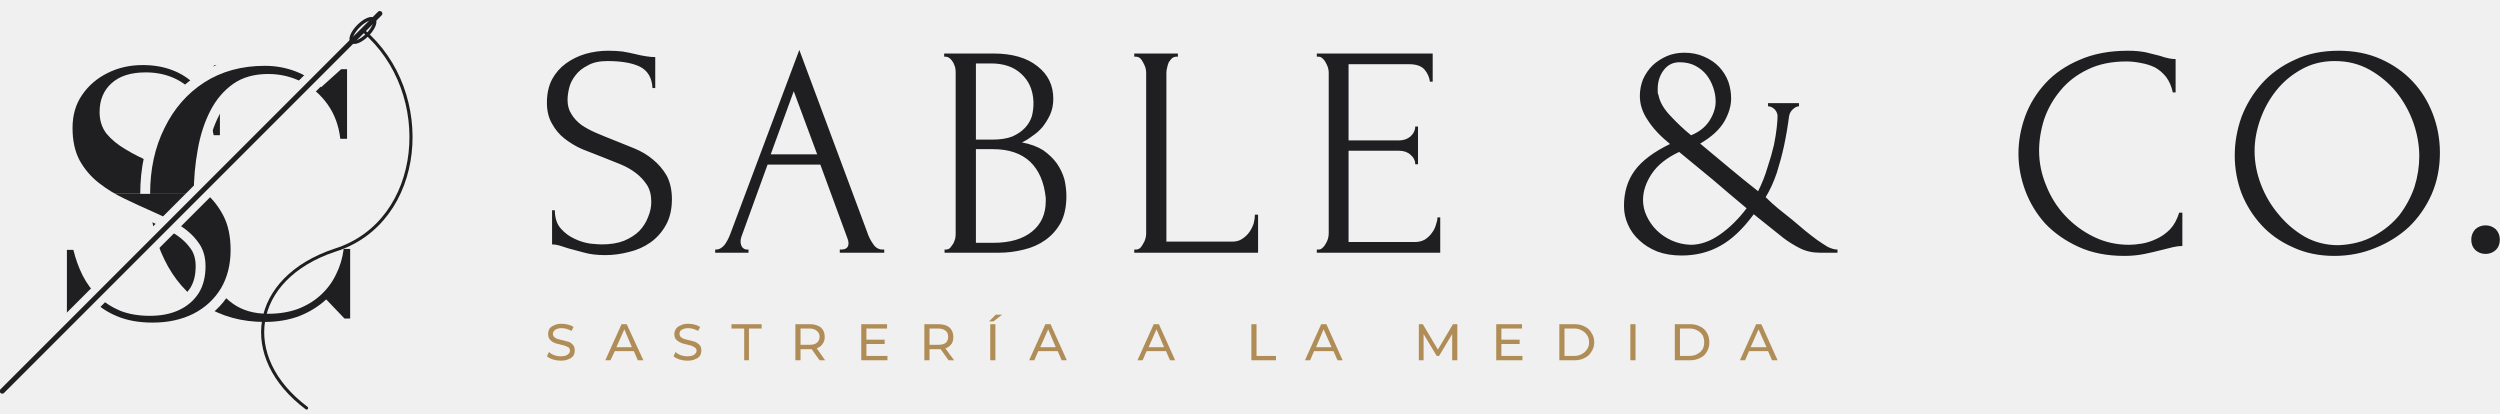
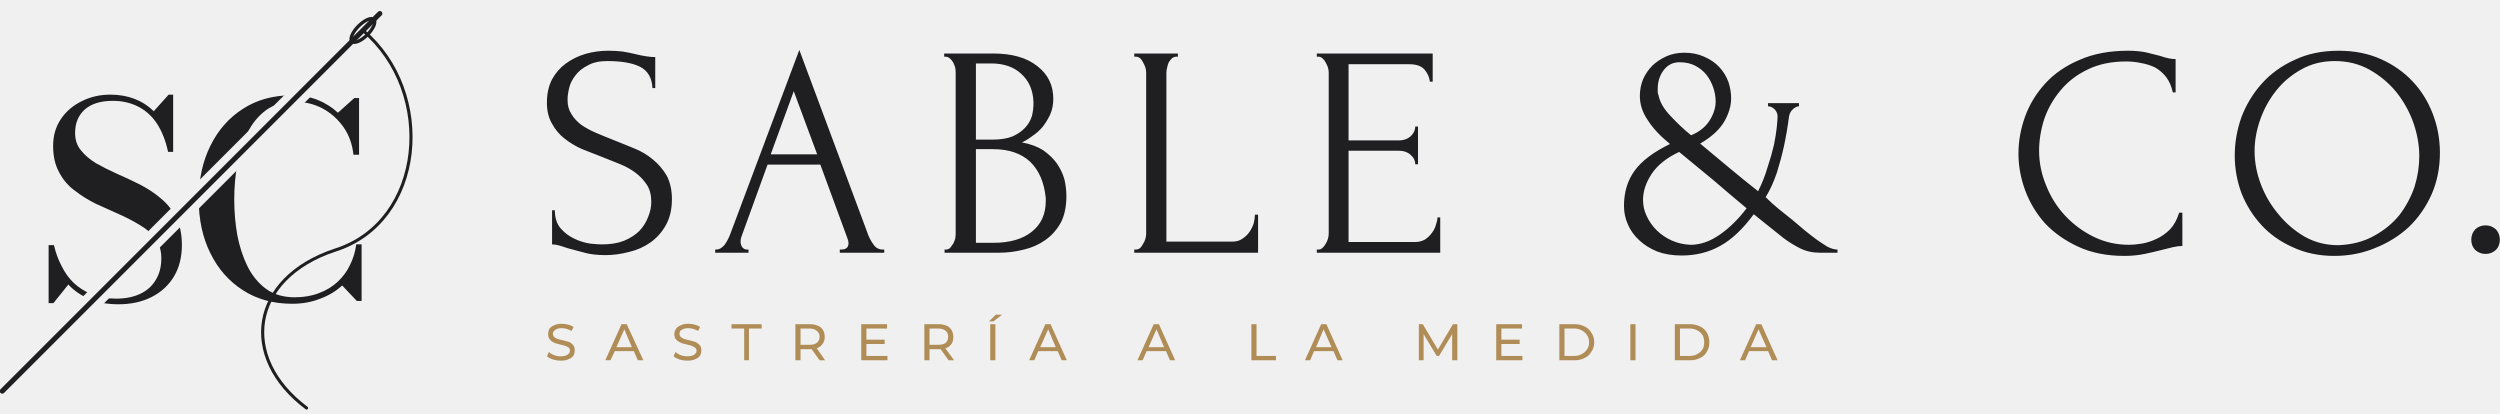
<svg xmlns="http://www.w3.org/2000/svg" viewBox="0 0 629.95 104.3" width="629.9" height="104.3">
  <g transform="translate(-22.15 -23.57)">
    <g transform="scale(0.71)">
-       <mask id="k338" maskUnits="userSpaceOnUse" x="-50" y="-50" width="400" height="400">
+       <mask id="k22" maskUnits="userSpaceOnUse" x="-50" y="-50" width="400" height="400">
        <rect x="-50" y="-50" width="400" height="400" fill="#fff" />
        <g fill="#000">
          <path d="M32 172 L166 38" fill="none" stroke="#000" stroke-width="7" stroke-linecap="round" stroke-linejoin="round" />
        </g>
      </mask>
-       <g mask="url(#k338)">
-         <clipPath id="w334">
-           <rect x="-500" y="-500" width="1400" height="602" />
-         </clipPath>
-         <clipPath id="w335">
-           <rect x="-500" y="102" width="1400" height="1400" />
-         </clipPath>
-         <g clip-path="url(#w334)">
-           <mask id="k336" maskUnits="userSpaceOnUse" x="-50" y="-50" width="400" height="400">
-             <rect x="-50" y="-50" width="400" height="400" fill="#fff" />
-             <g fill="#000">
-               <path d="M47 1.2Q34.7 1.2 25.5 -4.7Q16.4 -10.6 11.4 -20.9Q6.3 -31.2 6.3 -44.2Q6.3 -57.4 11.4 -67.6Q16.4 -77.9 25.5 -83.8Q34.7 -89.7 47 -89.7Q52.8 -89.7 58 -87.7Q63.1 -85.7 67 -82.1L74.1 -88.5H76.2V-63.8H73.8Q73 -70.8 69.3 -76Q65.6 -81.2 60.1 -84Q54.6 -86.8 48.2 -86.8Q40.8 -86.8 35.8 -83.3Q30.7 -79.7 27.6 -73.6Q24.5 -67.5 23.2 -59.9Q21.8 -52.3 21.8 -44.2Q21.8 -36.2 23.2 -28.6Q24.5 -21 27.6 -14.9Q30.7 -8.8 35.8 -5.2Q40.8 -1.7 48.2 -1.7Q54 -1.7 58.7 -3.4Q63.4 -5.2 66.8 -8.3Q70.3 -11.5 72.3 -15.7Q74.4 -19.9 75 -24.7H77.3V0H75.3L68.8 -6.8Q64.8 -3.1 59.3 -0.9Q53.7 1.2 47 1.2Z" transform="translate(120 102) scale(1) translate(-41.83 44.25)" fill="#000" stroke="#000" stroke-width="7" stroke-linejoin="round" />
-             </g>
-           </mask>
-           <g mask="url(#k336)">
-             <path d="M36.8 1.7Q29.5 1.7 24.1 -0.6Q18.8 -2.8 15 -6.8L8.4 1.2H6.4V-24.1H8.7Q9.9 -19.2 12 -15Q14.2 -10.7 17.5 -7.6Q20.8 -4.4 25.3 -2.5Q29.9 -0.7 35.8 -0.7Q41.9 -0.7 46.3 -2.8Q50.7 -4.9 53.2 -8.8Q55.6 -12.7 55.6 -18.3Q55.6 -23.4 53 -26.8Q50.5 -30.3 46.3 -32.9Q42 -35.4 37 -37.6Q32 -39.8 27 -42.2Q21.9 -44.6 17.7 -47.9Q13.5 -51.2 10.9 -55.9Q8.4 -60.6 8.4 -67.4Q8.4 -74.2 11.8 -79.1Q15.2 -84.1 20.9 -86.9Q26.5 -89.7 33.3 -89.7Q39.1 -89.7 43.8 -87.9Q48.6 -86.1 52.2 -82.4L58.8 -89.7H60.7V-64.8H58.5Q56.9 -72.2 53.6 -77.1Q50.3 -82.1 45.4 -84.6Q40.5 -87.1 34.4 -87.1Q26.4 -87.1 22.2 -83.2Q18 -79.4 18 -73Q18 -68.5 20.5 -65.3Q23.1 -62.2 27.2 -59.8Q31.3 -57.3 36.3 -55.2Q41.3 -53 46.3 -50.5Q51.2 -48 55.4 -44.5Q59.5 -41 62 -36.1Q64.5 -31.2 64.5 -24.1Q64.5 -16.3 61.1 -10.5Q57.6 -4.7 51.4 -1.5Q45.1 1.7 36.8 1.7Z" transform="translate(84 102) scale(1) translate(-35.46 43.98)" fill="#1F1F22" />
-           </g>
-           <path d="M47 1.2Q34.7 1.2 25.5 -4.7Q16.4 -10.6 11.4 -20.9Q6.3 -31.2 6.3 -44.2Q6.3 -57.4 11.4 -67.6Q16.4 -77.9 25.5 -83.8Q34.7 -89.7 47 -89.7Q52.8 -89.7 58 -87.7Q63.1 -85.7 67 -82.1L74.1 -88.5H76.2V-63.8H73.8Q73 -70.8 69.3 -76Q65.6 -81.2 60.1 -84Q54.6 -86.8 48.2 -86.8Q40.8 -86.8 35.8 -83.3Q30.7 -79.7 27.6 -73.6Q24.5 -67.5 23.2 -59.9Q21.8 -52.3 21.8 -44.2Q21.8 -36.2 23.2 -28.6Q24.5 -21 27.6 -14.9Q30.7 -8.8 35.8 -5.2Q40.8 -1.7 48.2 -1.7Q54 -1.7 58.7 -3.4Q63.4 -5.2 66.8 -8.3Q70.3 -11.5 72.3 -15.7Q74.4 -19.9 75 -24.7H77.3V0H75.3L68.8 -6.8Q64.8 -3.1 59.3 -0.9Q53.7 1.2 47 1.2Z" transform="translate(120 102) scale(1) translate(-41.83 44.25)" fill="#1F1F22" />
-         </g>
-         <g clip-path="url(#w335)">
-           <mask id="k337" maskUnits="userSpaceOnUse" x="-50" y="-50" width="400" height="400">
-             <rect x="-50" y="-50" width="400" height="400" fill="#fff" />
-             <g fill="#000">
-               <path d="M36.8 1.7Q29.5 1.7 24.1 -0.6Q18.8 -2.8 15 -6.8L8.4 1.2H6.4V-24.1H8.7Q9.9 -19.2 12 -15Q14.2 -10.7 17.5 -7.6Q20.8 -4.4 25.3 -2.5Q29.9 -0.7 35.8 -0.7Q41.9 -0.7 46.3 -2.8Q50.7 -4.9 53.2 -8.8Q55.6 -12.7 55.6 -18.3Q55.6 -23.4 53 -26.8Q50.5 -30.3 46.3 -32.9Q42 -35.4 37 -37.6Q32 -39.8 27 -42.2Q21.9 -44.6 17.7 -47.9Q13.5 -51.2 10.9 -55.9Q8.4 -60.6 8.4 -67.4Q8.4 -74.2 11.8 -79.1Q15.2 -84.1 20.9 -86.9Q26.5 -89.7 33.3 -89.7Q39.1 -89.7 43.8 -87.9Q48.6 -86.1 52.2 -82.4L58.8 -89.7H60.7V-64.8H58.5Q56.9 -72.2 53.6 -77.1Q50.3 -82.1 45.4 -84.6Q40.5 -87.1 34.4 -87.1Q26.4 -87.1 22.2 -83.2Q18 -79.4 18 -73Q18 -68.5 20.5 -65.3Q23.1 -62.2 27.2 -59.8Q31.3 -57.3 36.3 -55.2Q41.3 -53 46.3 -50.5Q51.2 -48 55.4 -44.5Q59.5 -41 62 -36.1Q64.5 -31.2 64.5 -24.1Q64.5 -16.3 61.1 -10.5Q57.6 -4.7 51.4 -1.5Q45.1 1.7 36.8 1.7Z" transform="translate(84 102) scale(1) translate(-35.46 43.98)" fill="#000" stroke="#000" stroke-width="7" stroke-linejoin="round" />
-             </g>
-           </mask>
-           <g mask="url(#k337)">
-             <path d="M47 1.2Q34.7 1.2 25.5 -4.7Q16.4 -10.6 11.4 -20.9Q6.3 -31.2 6.3 -44.2Q6.3 -57.4 11.4 -67.6Q16.4 -77.9 25.5 -83.8Q34.7 -89.7 47 -89.7Q52.8 -89.7 58 -87.7Q63.1 -85.7 67 -82.1L74.1 -88.5H76.2V-63.8H73.8Q73 -70.8 69.3 -76Q65.6 -81.2 60.1 -84Q54.6 -86.8 48.2 -86.8Q40.8 -86.8 35.8 -83.3Q30.7 -79.7 27.6 -73.6Q24.5 -67.5 23.2 -59.9Q21.8 -52.3 21.8 -44.2Q21.8 -36.2 23.2 -28.6Q24.5 -21 27.6 -14.9Q30.7 -8.8 35.8 -5.2Q40.8 -1.7 48.2 -1.7Q54 -1.7 58.7 -3.4Q63.4 -5.2 66.8 -8.3Q70.3 -11.5 72.3 -15.7Q74.4 -19.9 75 -24.7H77.3V0H75.3L68.8 -6.8Q64.8 -3.1 59.3 -0.9Q53.7 1.2 47 1.2Z" transform="translate(120 102) scale(1) translate(-41.83 44.25)" fill="#1F1F22" />
-           </g>
-           <path d="M36.8 1.7Q29.5 1.7 24.1 -0.6Q18.8 -2.8 15 -6.8L8.4 1.2H6.4V-24.1H8.7Q9.9 -19.2 12 -15Q14.2 -10.7 17.5 -7.6Q20.8 -4.4 25.3 -2.5Q29.9 -0.7 35.8 -0.7Q41.9 -0.7 46.3 -2.8Q50.7 -4.9 53.2 -8.8Q55.6 -12.7 55.6 -18.3Q55.6 -23.4 53 -26.8Q50.5 -30.3 46.3 -32.9Q42 -35.4 37 -37.6Q32 -39.8 27 -42.2Q21.9 -44.6 17.7 -47.9Q13.5 -51.2 10.9 -55.9Q8.4 -60.6 8.4 -67.4Q8.4 -74.2 11.8 -79.1Q15.2 -84.1 20.9 -86.9Q26.5 -89.7 33.3 -89.7Q39.1 -89.7 43.8 -87.9Q48.6 -86.1 52.2 -82.4L58.8 -89.7H60.7V-64.8H58.5Q56.9 -72.2 53.6 -77.1Q50.3 -82.1 45.4 -84.6Q40.5 -87.1 34.4 -87.1Q26.4 -87.1 22.2 -83.2Q18 -79.4 18 -73Q18 -68.5 20.5 -65.3Q23.1 -62.2 27.2 -59.8Q31.3 -57.3 36.3 -55.2Q41.3 -53 46.3 -50.5Q51.2 -48 55.4 -44.5Q59.5 -41 62 -36.1Q64.5 -31.2 64.5 -24.1Q64.5 -16.3 61.1 -10.5Q57.6 -4.7 51.4 -1.5Q45.1 1.7 36.8 1.7Z" transform="translate(84 102) scale(1) translate(-35.46 43.98)" fill="#1F1F22" />
-         </g>
+       <g mask="url(#k22)">
+         <path d="M30 1.4Q24 1.4 19.6 -0.5Q15.3 -2.3 12.2 -5.6L6.9 1H5.2V-19.6H7.1Q8 -15.6 9.8 -12.2Q11.5 -8.7 14.2 -6.1Q16.9 -3.6 20.6 -2.1Q24.3 -0.6 29.1 -0.6Q34.1 -0.6 37.7 -2.3Q41.3 -4 43.2 -7.2Q45.2 -10.4 45.2 -14.9Q45.2 -19 43.2 -21.8Q41.1 -24.7 37.6 -26.7Q34.2 -28.8 30.1 -30.6Q26 -32.4 21.9 -34.3Q17.9 -36.3 14.4 -39Q10.9 -41.6 8.9 -45.5Q6.8 -49.3 6.8 -54.8Q6.8 -60.3 9.6 -64.4Q12.3 -68.4 17 -70.7Q21.6 -73 27.1 -73Q31.8 -73 35.7 -71.5Q39.6 -70 42.5 -67.1L47.8 -73H49.4V-52.7H47.6Q46.3 -58.7 43.6 -62.8Q40.9 -66.8 36.9 -68.8Q32.9 -70.8 28 -70.8Q21.5 -70.8 18 -67.7Q14.6 -64.6 14.6 -59.4Q14.6 -55.7 16.7 -53.2Q18.8 -50.6 22.1 -48.6Q25.5 -46.7 29.5 -44.9Q33.6 -43.1 37.6 -41.1Q41.7 -39 45 -36.2Q48.4 -33.4 50.5 -29.4Q52.5 -25.3 52.5 -19.6Q52.5 -13.2 49.7 -8.5Q46.9 -3.8 41.8 -1.2Q36.7 1.4 30 1.4Z" transform="translate(72.1 104) scale(1) translate(-28.85 35.78)" fill="#1F1F22" />
+         <path d="M38.3 1Q28.2 1 20.8 -3.8Q13.3 -8.6 9.2 -17Q5.1 -25.3 5.1 -36Q5.1 -46.7 9.2 -55Q13.3 -63.4 20.8 -68.2Q28.2 -73 38.3 -73Q43 -73 47.2 -71.4Q51.4 -69.7 54.5 -66.8L60.3 -72H62V-51.9H60Q59.4 -57.6 56.4 -61.8Q53.4 -66 48.9 -68.4Q44.4 -70.7 39.2 -70.7Q33.2 -70.7 29.1 -67.8Q25 -64.8 22.5 -59.9Q20 -54.9 18.8 -48.7Q17.7 -42.5 17.7 -36Q17.7 -29.5 18.8 -23.3Q20 -17.1 22.5 -12.1Q25 -7.2 29.1 -4.2Q33.2 -1.3 39.2 -1.3Q44 -1.3 47.8 -2.8Q51.6 -4.2 54.4 -6.8Q57.2 -9.4 58.8 -12.8Q60.5 -16.2 61 -20.1H62.9V0H61.2L56 -5.5Q52.8 -2.5 48.2 -0.8Q43.7 1 38.3 1Z" transform="translate(130.66 104) scale(1) translate(-34.03 36)" fill="#1F1F22" />
      </g>
      <path d="M32 172 L166 38" fill="none" stroke="#1F1F22" stroke-width="1.8" stroke-linecap="round" stroke-linejoin="round" />
      <ellipse cx="160" cy="44" rx="5.5" ry="2.2" fill="none" stroke="#1F1F22" stroke-width="1.2" transform="rotate(-45 160 44)" />
      <path d="M160 44 C186 66 182 112 150 122 C120 132 116 160 140 178" fill="none" stroke="#1F1F22" stroke-width="1.1" stroke-linecap="round" stroke-linejoin="round" />
    </g>
  </g>
  <g transform="translate(137.85 13.52)">
    <g transform="translate(-2.74 50.16)">
      <path fill="#1F1F22" d="M34.2 -13.5Q34.2 -9.7 32.7 -7Q31.2 -4.3 28.8 -2.6Q26.4 -0.9 23.4 -0.2Q20.4 0.6 17.4 0.6Q14.4 0.6 12.2 0Q10 -0.6 8.1 -1.1Q6.9 -1.5 5.9 -1.8Q4.9 -2.1 4 -2.1V-10.7H4.7Q4.7 -7.8 6.2 -6.1Q7.7 -4.4 9.7 -3.5Q11.6 -2.6 13.6 -2.3Q15.6 -2.1 16.5 -2.1Q19.8 -2.1 22.1 -3Q24.5 -4 26 -5.5Q27.5 -7.1 28.2 -9Q29 -10.9 29 -12.8Q29 -15.4 27.9 -17.1Q26.8 -18.8 25.1 -20.1Q23.4 -21.4 21.2 -22.3Q19 -23.2 16.7 -24.1Q14.1 -25.1 11.6 -26.1Q9.1 -27.2 7.1 -28.8Q5.2 -30.3 4 -32.5Q2.7 -34.7 2.7 -37.8Q2.7 -41.2 4 -43.7Q5.3 -46.1 7.5 -47.7Q9.7 -49.3 12.4 -50.1Q15.2 -50.9 18.1 -50.9Q20.1 -50.9 21.8 -50.7Q23.6 -50.4 25.2 -50Q26.4 -49.7 27.7 -49.5Q28.9 -49.3 30 -49.3V-41.5H29.3Q29.1 -45.4 26.1 -46.9Q23.2 -48.3 17.9 -48.3Q14.9 -48.3 13 -47.2Q11 -46.2 9.9 -44.7Q8.7 -43.2 8.3 -41.5Q7.9 -39.8 7.9 -38.5Q7.9 -36.4 8.9 -34.9Q9.8 -33.4 11.4 -32.2Q13 -31.1 15.1 -30.2Q17.2 -29.3 19.5 -28.4Q22 -27.4 24.7 -26.3Q27.4 -25.2 29.4 -23.5Q31.5 -21.8 32.9 -19.4Q34.2 -16.9 34.2 -13.5ZM76.5 -0.8H76.8Q78.7 -0.8 78.7 -2.4Q78.7 -3 78.4 -3.7L71.6 -22.2H58.3L51.7 -4Q51.5 -3.4 51.5 -2.9Q51.5 -1.9 52 -1.3Q52.5 -0.8 53.1 -0.8H53.5V0H45.1V-0.8H45.4Q46.4 -0.8 47.4 -1.9Q48.3 -3.1 48.9 -4.7L66.3 -51.1L83.4 -5.2Q83.9 -3.6 84.9 -2.2Q85.8 -0.8 87.3 -0.8H87.7V0H76.5ZM59.1 -24.8H70.8L64.9 -40.7ZM102.9 -0.8H103.3Q103.8 -0.8 104.3 -1.2Q104.7 -1.7 105.1 -2.3Q105.4 -2.9 105.6 -3.6Q105.7 -4.3 105.7 -4.9V-45.4Q105.7 -45.9 105.6 -46.6Q105.4 -47.3 105.1 -47.9Q104.7 -48.6 104.2 -49Q103.7 -49.4 103.1 -49.4H102.8V-50.2H115.2Q122.3 -50.2 126.3 -47Q130.3 -43.9 130.3 -38.8Q130.3 -36.6 129.5 -34.8Q128.7 -33.1 127.6 -31.7Q126.4 -30.3 125 -29.4Q123.7 -28.4 122.4 -27.8Q125.6 -27.2 127.8 -25.8Q129.9 -24.3 131.2 -22.5Q132.5 -20.6 133.1 -18.5Q133.6 -16.3 133.6 -14.3Q133.6 -10.3 132.2 -7.6Q130.7 -4.9 128.3 -3.2Q125.9 -1.5 122.9 -0.8Q119.8 0 116.5 0H102.9ZM128.4 -13.8Q127.8 -19.7 124.5 -22.9Q121.1 -26.1 115.1 -26.1H110.8V-2.5H115.2Q121.4 -2.5 124.9 -5.3Q128.4 -8.1 128.4 -13ZM125.3 -38.1Q125.1 -42.5 122.2 -45.1Q119.4 -47.7 114.6 -47.7H110.8V-28.5H114.8Q118 -28.5 120 -29.3Q122 -30.2 123.2 -31.5Q124.4 -32.8 124.9 -34.4Q125.3 -36 125.3 -37.5ZM150.7 -0.8H151.1Q151.7 -0.8 152.2 -1.2Q152.6 -1.6 152.9 -2.2Q153.3 -2.8 153.5 -3.5Q153.7 -4.2 153.7 -4.8V-45.4Q153.7 -46 153.5 -46.7Q153.3 -47.3 152.9 -48Q152.6 -48.6 152.2 -49Q151.7 -49.4 151.1 -49.4H150.7V-50.2H161.7V-49.4H161.3Q160.7 -49.4 160.2 -49Q159.8 -48.6 159.4 -48Q159.1 -47.3 159 -46.7Q158.8 -46 158.8 -45.4V-2.8H175.4Q176.9 -2.8 177.9 -3.5Q179 -4.2 179.7 -5.2Q180.4 -6.2 180.8 -7.4Q181.1 -8.6 181.1 -9.6H181.9V0H150.7ZM196.7 -0.8H197.1Q197.7 -0.8 198.1 -1.2Q198.6 -1.6 198.9 -2.2Q199.3 -2.8 199.5 -3.5Q199.7 -4.2 199.7 -4.8V-45.4Q199.7 -46 199.5 -46.7Q199.3 -47.3 198.9 -48Q198.6 -48.6 198.1 -49Q197.7 -49.4 197.1 -49.4H196.7V-50.2H225.9V-43.1H225.2Q225 -44.8 223.8 -46.2Q222.6 -47.5 220 -47.5H204.7V-28.3H217.4Q219.1 -28.3 220.3 -29.3Q221.5 -30.4 221.5 -31.8H222.2V-22.3H221.5Q221.5 -23.7 220.3 -24.7Q219.2 -25.7 217.4 -25.7H204.7V-2.7H221.4Q222.8 -2.7 223.9 -3.3Q225 -4 225.7 -5Q226.4 -5.9 226.7 -7Q227.1 -8.1 227.1 -8.9H227.8V0H196.7ZM319.7 -5.6Q321.3 -4.3 322.8 -3.2Q324.1 -2.3 325.4 -1.5Q326.8 -0.8 327.9 -0.8V0H323.6Q320.7 0 318.5 -1.1Q316.3 -2.2 314.3 -3.7L306.8 -9.7Q302.7 -4.1 298.3 -1.7Q294 0.7 288.6 0.7Q285.2 0.7 282.5 -0.3Q279.8 -1.4 278 -3.1Q276.1 -4.8 275.1 -7.1Q274.1 -9.3 274.1 -11.8Q274.1 -17 276.8 -20.7Q279.5 -24.4 285.7 -27.4Q282 -30.4 280.1 -33.4Q278.1 -36.3 278.1 -39.5Q278.1 -41.7 278.9 -43.7Q279.8 -45.7 281.3 -47.2Q282.8 -48.6 284.8 -49.5Q286.8 -50.4 289.3 -50.4Q292.1 -50.4 294.3 -49.4Q296.6 -48.4 298.1 -46.8Q299.6 -45.2 300.4 -43.1Q301.1 -41 301.1 -38.9Q301.1 -36.1 299.4 -33.1Q297.6 -30 293.3 -27.5Q296.8 -24.6 300.5 -21.5Q304.2 -18.4 307.9 -15.5Q309.4 -18.5 310.3 -21.6Q311.3 -24.6 311.9 -27.2Q312.4 -29.7 312.6 -31.6Q312.8 -33.5 312.8 -34.4Q312.8 -35.3 312.1 -36.1Q311.3 -36.9 310.4 -36.9V-37.7H318.2V-36.9Q317.5 -36.9 316.7 -36.2Q315.9 -35.5 315.7 -34.4Q315.2 -30.5 314.4 -26.8Q313.7 -23.6 312.6 -20.1Q311.4 -16.6 309.8 -14Q311.3 -12.5 313 -11.1Q314.8 -9.7 316.5 -8.3ZM282.8 -39.7Q283.3 -37.1 285.8 -34.5Q288.2 -31.9 291 -29.6Q294 -30.8 295.6 -33.2Q297.2 -35.7 297.2 -38.1Q297.2 -39.9 296.6 -41.6Q296 -43.4 294.9 -44.8Q293.8 -46.2 292.1 -47.1Q290.4 -48 288.1 -48Q285.6 -48 284.1 -46Q282.6 -44 282.6 -41.3Q282.6 -40.9 282.6 -40.5Q282.6 -40.1 282.8 -39.7ZM290.9 -2Q294.6 -2 298.3 -4.6Q301.9 -7.1 305 -11.2Q300.8 -14.7 296.5 -18.4Q292.1 -22 288 -25.4Q283.3 -23.2 281.1 -19.9Q278.9 -16.6 278.9 -13.3Q278.9 -11.2 279.8 -9.3Q280.7 -7.3 282.3 -5.7Q283.9 -4.1 286.1 -3.1Q288.3 -2.1 290.9 -2ZM400.7 -48.2Q395.1 -48.2 391 -46.2Q386.8 -44.2 384.1 -40.9Q381.4 -37.7 380 -33.7Q378.7 -29.6 378.7 -25.7Q378.7 -21.2 380.5 -16.9Q382.2 -12.6 385.3 -9.3Q388.4 -6 392.5 -4Q396.6 -2 401.4 -2Q402.7 -2 404.6 -2.3Q406.4 -2.6 408.3 -3.5Q410.1 -4.3 411.7 -5.9Q413.2 -7.5 414 -10.1H414.8V-1.7Q413.7 -1.7 412.4 -1.4Q411.2 -1.1 409.6 -0.7Q407.7 -0.2 405.3 0.3Q402.9 0.8 400.2 0.8Q393.6 0.8 388.6 -1.5Q383.6 -3.8 380.2 -7.4Q376.9 -11.1 375.2 -15.7Q373.5 -20.3 373.5 -25Q373.5 -29.7 375.2 -34.4Q376.9 -39 380.3 -42.7Q383.7 -46.4 388.9 -48.6Q394.1 -50.9 401.1 -50.9Q403.6 -50.9 405.6 -50.5Q407.6 -50 409.2 -49.6Q410.3 -49.2 411.3 -49Q412.2 -48.8 413.1 -48.8V-40.4H412.4Q411.9 -42.7 410.7 -44.3Q409.5 -45.8 407.9 -46.7Q406.2 -47.5 404.4 -47.8Q402.5 -48.2 400.7 -48.2ZM454.2 -50.9Q460.1 -50.9 464.8 -48.8Q469.5 -46.7 472.8 -43.2Q476.1 -39.7 477.9 -35Q479.7 -30.3 479.7 -25.2Q479.7 -19.5 477.6 -14.7Q475.5 -10 471.9 -6.5Q468.2 -3.1 463.4 -1.2Q458.6 0.8 453.1 0.8Q447.3 0.8 442.6 -1.4Q437.9 -3.5 434.7 -7Q431.5 -10.5 429.7 -15Q428 -19.6 428 -24.5Q428 -29.4 429.7 -34.2Q431.5 -38.9 434.8 -42.6Q438.2 -46.4 443.1 -48.6Q447.9 -50.9 454.2 -50.9ZM454.1 -1.9Q459.2 -2.1 463 -4.2Q466.9 -6.3 469.5 -9.5Q472 -12.8 473.3 -16.6Q474.5 -20.5 474.5 -24.3Q474.5 -28.5 473 -32.8Q471.5 -37 468.7 -40.5Q465.9 -43.9 462 -46.1Q458.1 -48.3 453.2 -48.3Q448.5 -48.3 444.8 -46.2Q441 -44.1 438.4 -40.8Q435.8 -37.5 434.4 -33.5Q433 -29.5 433 -25.6Q433 -21.4 434.6 -17.2Q436.2 -13 439.1 -9.6Q441.9 -6.2 445.7 -4Q449.5 -1.9 454.1 -1.9ZM487.6 -3.3Q487.6 -4.8 488.6 -5.9Q489.7 -6.9 491.2 -6.9Q492.7 -6.9 493.8 -5.9Q494.8 -4.8 494.8 -3.3Q494.8 -1.7 493.8 -0.7Q492.7 0.3 491.2 0.3Q489.7 0.3 488.6 -0.7Q487.6 -1.7 487.6 -3.3Z" />
    </g>
    <g transform="translate(-0.53 77.26)">
      <path fill="#B08D57" d="M4 0.1Q3 0.1 2 -0.2Q1.1 -0.5 0.5 -1L1 -2.1Q1.5 -1.6 2.3 -1.3Q3.1 -1 4 -1Q4.8 -1 5.3 -1.2Q5.8 -1.4 6 -1.7Q6.3 -2 6.3 -2.4Q6.3 -2.9 6 -3.2Q5.7 -3.4 5.2 -3.6Q4.7 -3.8 4.1 -3.9Q3.5 -4.1 2.9 -4.2Q2.3 -4.4 1.8 -4.7Q1.4 -5 1.1 -5.4Q0.8 -5.9 0.8 -6.6Q0.8 -7.3 1.1 -7.9Q1.5 -8.5 2.3 -8.8Q3 -9.2 4.2 -9.2Q5 -9.2 5.8 -9Q6.6 -8.8 7.2 -8.4L6.7 -7.4Q6.1 -7.7 5.5 -7.9Q4.8 -8.1 4.2 -8.1Q3.5 -8.1 3 -7.9Q2.5 -7.7 2.3 -7.4Q2 -7.1 2 -6.7Q2 -6.2 2.3 -5.9Q2.6 -5.6 3.1 -5.4Q3.6 -5.3 4.2 -5.1Q4.8 -5 5.4 -4.8Q6 -4.7 6.5 -4.4Q6.9 -4.1 7.2 -3.7Q7.5 -3.2 7.5 -2.5Q7.5 -1.8 7.2 -1.2Q6.8 -0.6 6 -0.3Q5.2 0.1 4 0.1ZM15.2 0 19.3 -9.1H20.6L24.8 0H23.4L22.4 -2.3H17.6L16.5 0ZM21.9 -3.3 20 -7.8 18 -3.3ZM35.9 0.1Q34.9 0.1 33.9 -0.2Q33 -0.5 32.4 -1L32.9 -2.1Q33.4 -1.6 34.2 -1.3Q35 -1 35.9 -1Q36.7 -1 37.2 -1.2Q37.7 -1.4 37.9 -1.7Q38.2 -2 38.2 -2.4Q38.2 -2.9 37.8 -3.2Q37.5 -3.4 37.1 -3.6Q36.6 -3.8 36 -3.9Q35.4 -4.1 34.8 -4.2Q34.2 -4.4 33.7 -4.7Q33.2 -5 32.9 -5.4Q32.6 -5.9 32.6 -6.6Q32.6 -7.3 33 -7.9Q33.4 -8.5 34.2 -8.8Q34.9 -9.2 36.1 -9.2Q36.9 -9.2 37.7 -9Q38.5 -8.8 39.1 -8.4L38.6 -7.4Q38 -7.7 37.4 -7.9Q36.7 -8.1 36.1 -8.1Q35.4 -8.1 34.9 -7.9Q34.4 -7.7 34.1 -7.4Q33.9 -7.1 33.9 -6.7Q33.9 -6.2 34.2 -5.9Q34.5 -5.6 35 -5.4Q35.5 -5.3 36.1 -5.1Q36.7 -5 37.3 -4.8Q37.9 -4.7 38.3 -4.4Q38.8 -4.1 39.1 -3.7Q39.4 -3.2 39.4 -2.5Q39.4 -1.8 39.1 -1.2Q38.7 -0.6 37.9 -0.3Q37.1 0.1 35.9 0.1ZM50.2 0V-8H47V-9.1H54.6V-8H51.4V0ZM63.1 0V-9.1H66.7Q68.4 -9.1 69.5 -8.3Q70.5 -7.4 70.5 -5.9Q70.5 -4.9 70 -4.2Q69.6 -3.5 68.7 -3.1Q68.6 -3.1 68.5 -3L70.6 0H69.2L67.2 -2.8Q67 -2.8 66.7 -2.8H64.4V0ZM64.4 -3.9H66.6Q67.9 -3.9 68.5 -4.4Q69.2 -5 69.2 -5.9Q69.2 -6.9 68.5 -7.4Q67.9 -8 66.6 -8H64.4ZM79.7 0V-9.1H86.2V-8H81V-5.2H85.6V-4.1H81V-1.1H86.3V0ZM95.6 0V-9.1H99.1Q100.9 -9.1 101.9 -8.3Q102.9 -7.4 102.9 -5.9Q102.9 -4.9 102.5 -4.2Q102 -3.5 101.2 -3.1Q101.1 -3.1 100.9 -3L103.1 0H101.7L99.7 -2.8Q99.4 -2.8 99.1 -2.8H96.9V0ZM96.9 -3.9H99.1Q100.3 -3.9 101 -4.4Q101.6 -5 101.6 -5.9Q101.6 -6.9 101 -7.4Q100.3 -8 99.1 -8H96.9ZM112.2 0V-9.1H113.5V0ZM111.9 -9.8 113.6 -11.5H115.2L113 -9.8ZM122 0 126.1 -9.1H127.4L131.5 0H130.2L129.2 -2.3H124.3L123.3 0ZM128.7 -3.3 126.8 -7.8 124.8 -3.3ZM149.3 0 153.4 -9.1H154.7L158.8 0H157.5L156.5 -2.3H151.6L150.6 0ZM156 -3.3 154.1 -7.8 152.1 -3.3ZM178 0V-9.1H179.3V-1.1H184.2V0ZM191.5 0 195.6 -9.1H196.9L201 0H199.7L198.7 -2.3H193.8L192.8 0ZM198.2 -3.3 196.2 -7.8 194.3 -3.3ZM220.2 0V-9.1H221.2L225 -2.7L228.8 -9.1H229.9L229.9 0H228.6L228.6 -6.6L225.3 -1.1H224.7L221.4 -6.6V0ZM239.7 0V-9.1H246.2V-8H241V-5.2H245.6V-4.1H241V-1.1H246.3V0ZM255.6 0V-9.1H259.4Q260.9 -9.1 262 -8.5Q263.1 -8 263.7 -6.9Q264.4 -5.9 264.4 -4.5Q264.4 -3.2 263.7 -2.2Q263.1 -1.1 262 -0.6Q260.9 0 259.4 0ZM256.9 -1.1H259.4Q260.5 -1.1 261.3 -1.6Q262.1 -2 262.6 -2.8Q263.1 -3.5 263.1 -4.5Q263.1 -5.6 262.6 -6.3Q262.1 -7.1 261.3 -7.5Q260.5 -8 259.4 -8H256.9ZM273.5 0V-9.1H274.8V0ZM284.7 0V-9.1H288.5Q290 -9.1 291.1 -8.5Q292.2 -8 292.8 -6.9Q293.4 -5.9 293.4 -4.5Q293.4 -3.2 292.8 -2.2Q292.2 -1.1 291.1 -0.6Q290 0 288.5 0ZM286 -1.1H288.4Q289.6 -1.1 290.4 -1.6Q291.2 -2 291.7 -2.8Q292.1 -3.5 292.1 -4.5Q292.1 -5.6 291.7 -6.3Q291.2 -7.1 290.4 -7.5Q289.6 -8 288.4 -8H286ZM301.1 0 305.2 -9.1H306.5L310.6 0H309.2L308.2 -2.3H303.4L302.4 0ZM307.8 -3.3 305.8 -7.8 303.8 -3.3Z" />
    </g>
  </g>
</svg>
